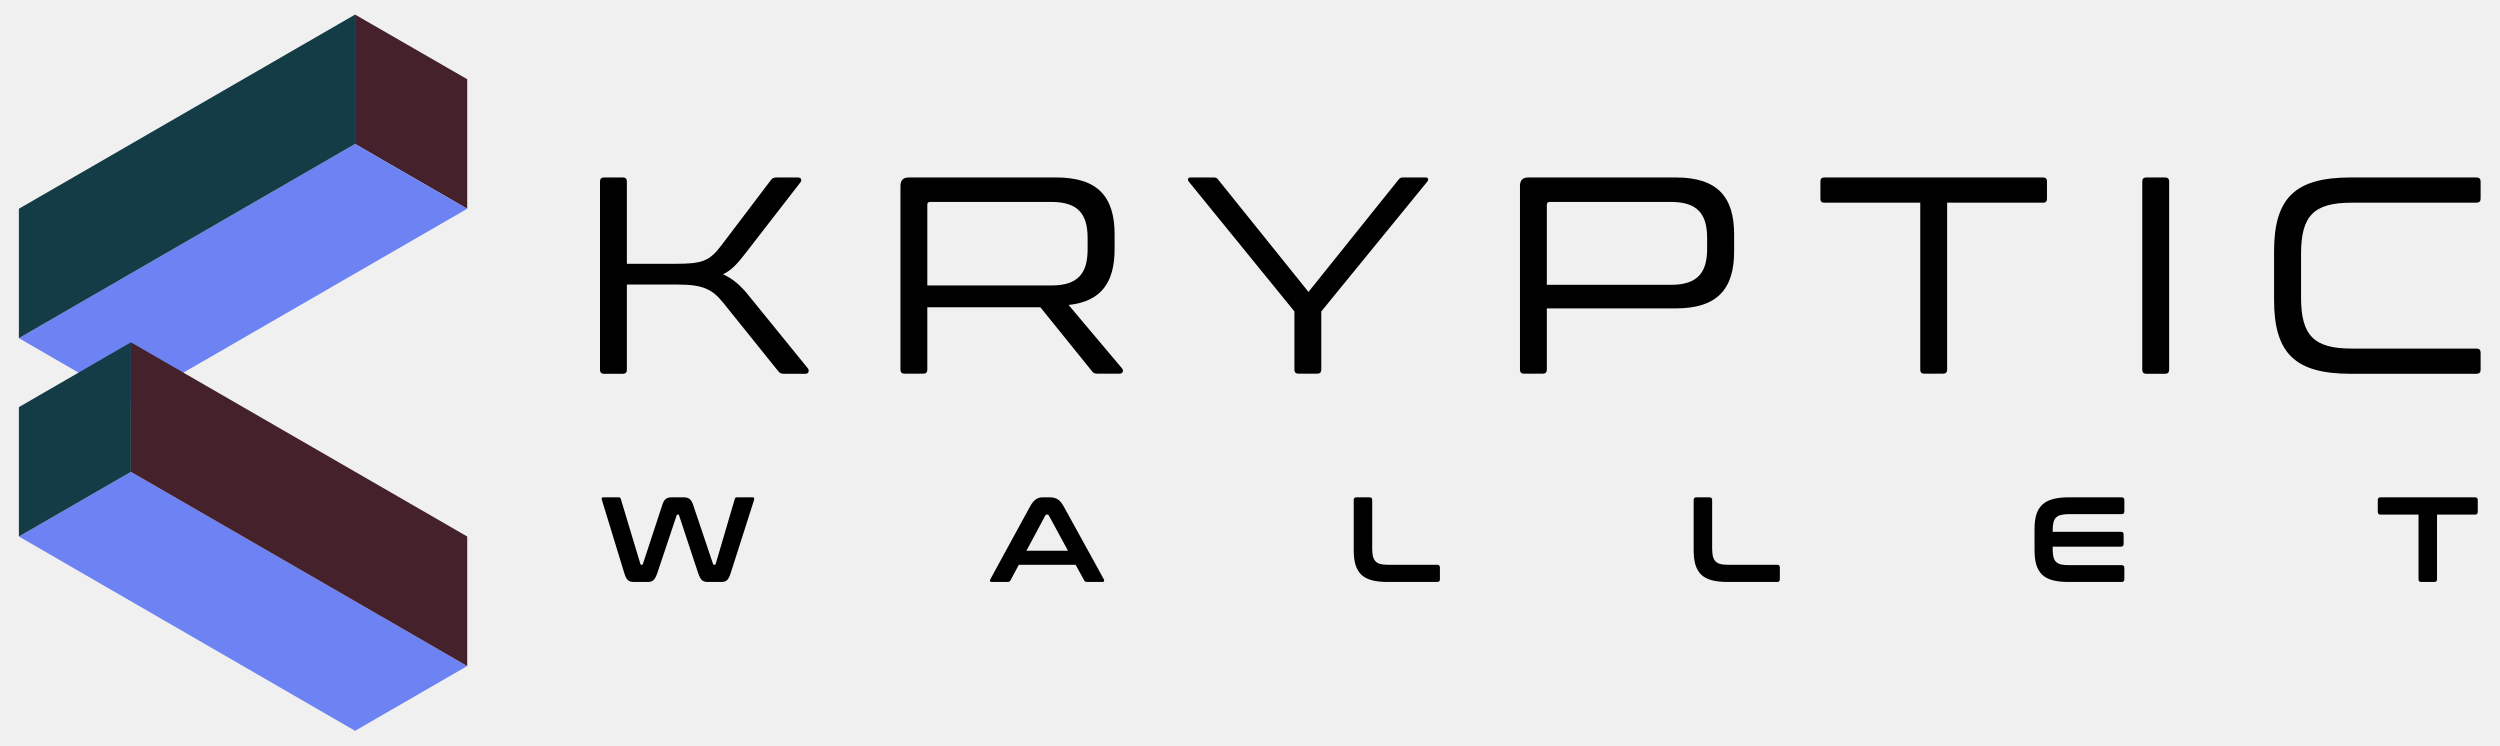
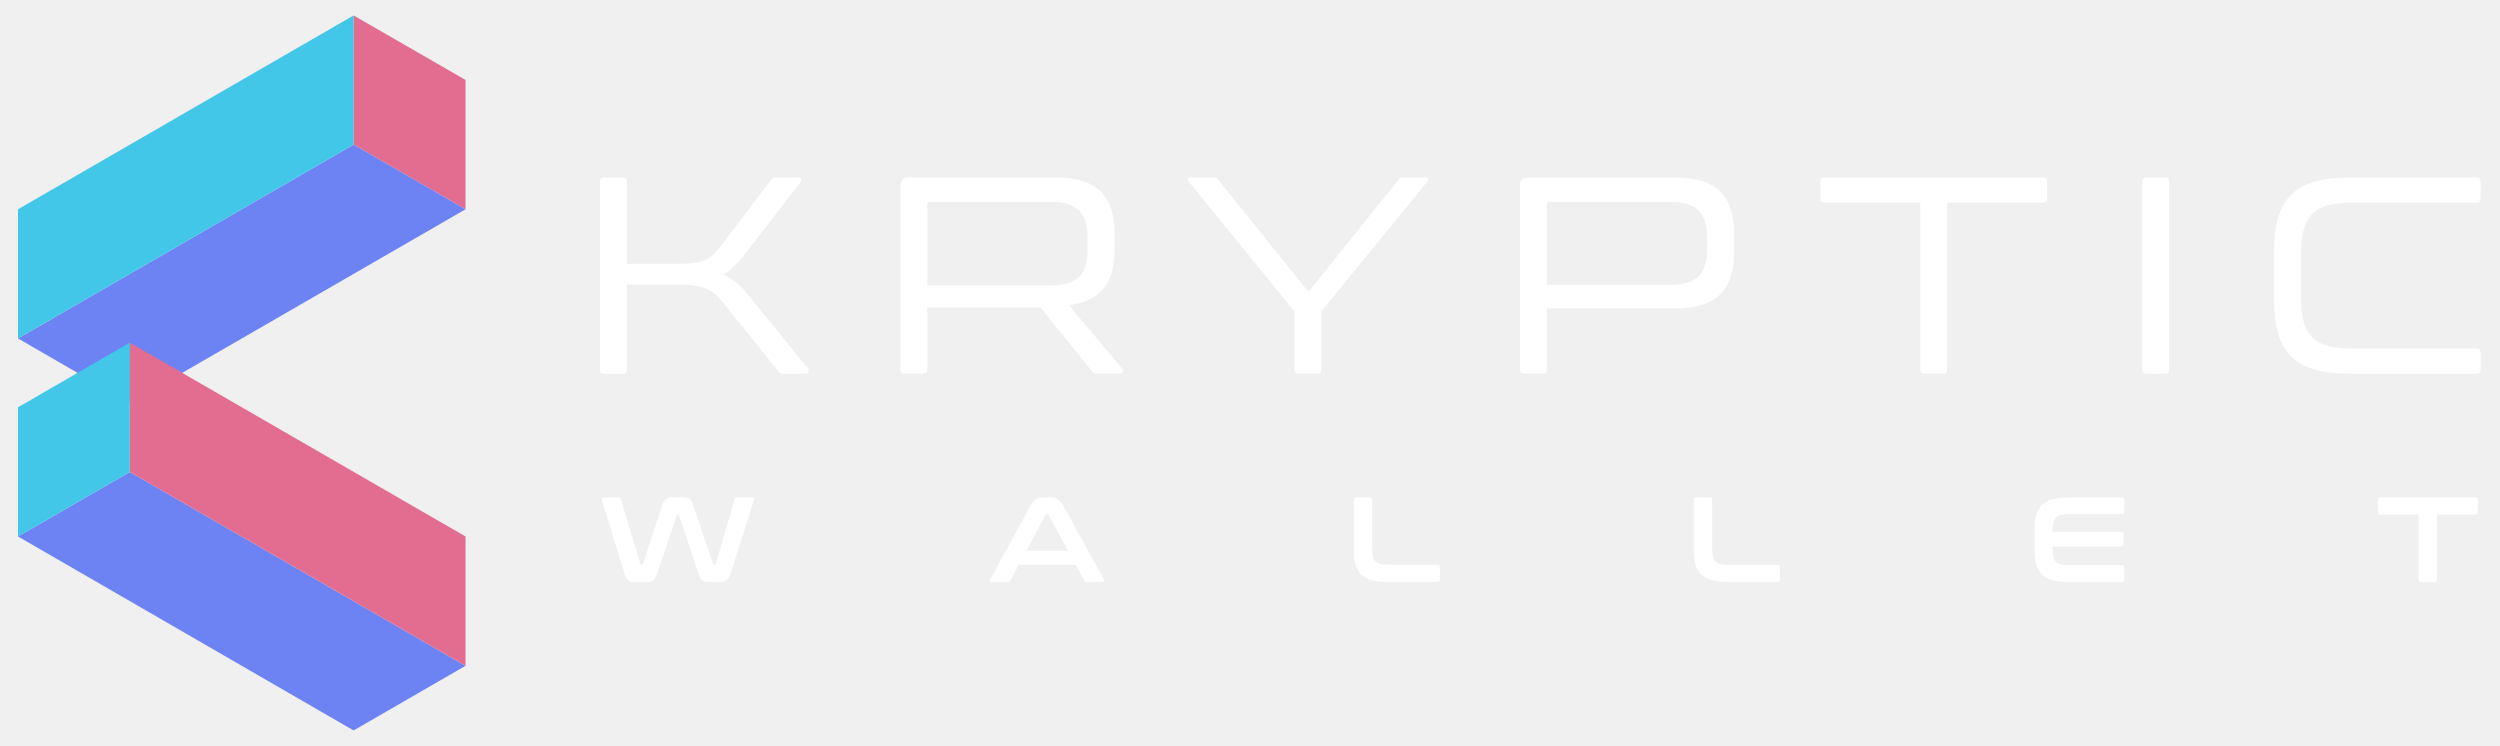
<svg xmlns="http://www.w3.org/2000/svg" width="972" height="290" viewBox="0 0 972 290" fill="none">
-   <path d="M181.65 258.955L138.048 284.136L7.341 208.593L50.893 183.461L181.65 258.955Z" fill="#6D83F4" />
-   <path d="M138.048 5.667L181.65 30.799V81.161L138.048 55.98V5.667Z" fill="#44212B" />
-   <path d="M7.341 131.473L50.893 156.654L181.65 81.161L138.048 55.98L7.341 131.473Z" fill="#6D83F4" />
-   <path d="M50.894 133.099L181.65 208.593V258.955L50.894 183.461V133.099Z" fill="#44212B" />
-   <path d="M138.048 5.667V55.98L7.341 131.473V81.161L138.048 5.667Z" fill="#143C46" />
-   <path d="M7.341 158.28V208.593L50.893 183.461V133.099L7.341 158.28Z" fill="#143C46" />
-   <path d="M242.2 69C243.185 69 243.727 69.542 243.727 70.528V102.558H262.892C272.795 102.558 275.751 101.573 280.234 95.709L299.744 69.986C300.286 69.246 300.828 69 302.158 69H310.238C311.667 69 311.765 70.183 311.224 70.873L289.841 98.468C286.688 102.607 284.274 105.121 281.121 106.648C284.915 108.373 287.969 110.985 291.024 114.828L314.13 143.262C314.574 143.804 314.672 145.331 313.145 145.331H304.868C303.538 145.331 303.144 144.986 302.602 144.346L281.121 117.637C276.983 112.512 273.288 110.64 263.68 110.64H243.727V143.804C243.727 144.789 243.185 145.331 242.2 145.331H234.81C233.824 145.331 233.282 144.789 233.282 143.804V70.528C233.282 69.542 233.824 69 234.81 69H242.2Z" fill="black" />
-   <path d="M410.695 69C426.953 69 433.358 76.638 433.358 91.126V96.793C433.358 109.753 428.234 117.194 415.474 118.573L436.314 143.311C436.856 143.952 436.659 145.282 435.329 145.282H426.707C425.524 145.282 424.982 144.937 424.539 144.297L404.487 119.46H360.54V143.754C360.54 144.74 359.999 145.282 359.013 145.282H351.623C350.638 145.282 350.096 144.74 350.096 143.754V72.252C350.096 70.084 351.18 69 353.347 69H410.695ZM360.54 110.985H408.823C419.07 110.985 422.864 106.303 422.864 97.039V92.456C422.864 83.192 419.07 78.511 408.823 78.511H361.723C360.836 78.511 360.54 78.856 360.54 79.693V110.985Z" fill="black" />
-   <path d="M471.934 69C472.673 69 473.265 69.197 473.659 69.887L508.737 113.498L543.717 69.887C544.161 69.246 544.703 69 545.442 69H554.359C555.246 69 555.541 69.739 555 70.528L513.713 121.087V143.754C513.713 144.74 513.171 145.282 512.186 145.282H504.796C503.81 145.282 503.269 144.74 503.269 143.754V121.087L462.13 70.528C461.588 69.788 461.933 69 462.771 69H471.934Z" fill="black" />
-   <path d="M651.564 69C667.822 69 674.227 76.638 674.227 91.126V97.778C674.227 112.266 667.773 119.904 651.564 119.904H601.41V143.754C601.41 144.74 600.868 145.282 599.882 145.282H592.492C591.507 145.282 590.965 144.74 590.965 143.754V72.252C590.965 70.084 592.049 69 594.216 69H651.564ZM601.41 110.738H649.692C659.939 110.738 663.733 106.057 663.733 96.793V92.456C663.733 83.192 659.939 78.511 649.692 78.511H602.592C601.705 78.511 601.41 78.954 601.41 79.693V110.738Z" fill="black" />
-   <path d="M794.341 69C795.425 69 795.869 69.542 795.869 70.528V77.279C795.869 78.264 795.425 78.806 794.341 78.806H757.046V143.754C757.046 144.74 756.504 145.282 755.42 145.282H748.128C747.045 145.282 746.601 144.74 746.601 143.754V78.806H709.306C708.222 78.806 707.778 78.264 707.778 77.279V70.528C707.778 69.542 708.222 69 709.306 69H794.341Z" fill="black" />
-   <path d="M841.835 69C842.821 69 843.363 69.542 843.363 70.528V143.804C843.363 144.789 842.821 145.331 841.835 145.331H834.445C833.46 145.331 832.918 144.789 832.918 143.804V70.528C832.918 69.542 833.46 69 834.445 69H841.835Z" fill="black" />
-   <path d="M962.837 69C963.921 69 964.462 69.542 964.462 70.528V77.279C964.462 78.264 963.921 78.806 962.837 78.806H914.357C899.626 78.806 894.65 83.833 894.65 98.665V115.666C894.65 130.499 899.676 135.525 914.357 135.525H962.837C963.921 135.525 964.462 136.067 964.462 137.053V143.804C964.462 144.789 963.921 145.331 962.837 145.331H914.012C892.433 145.331 884.156 137.496 884.156 116.553V97.778C884.156 76.835 892.433 69 914.012 69H962.837Z" fill="black" />
-   <path d="M240.708 193.364C241.021 193.364 241.241 193.568 241.366 193.975L248.98 219.261C249.011 219.48 249.137 219.59 249.356 219.59H249.591C249.779 219.59 249.904 219.48 249.967 219.261L257.581 196.09C257.926 195.025 258.38 194.304 258.944 193.928C259.508 193.552 260.213 193.364 261.059 193.364H265.712C266.746 193.364 267.529 193.568 268.062 193.975C268.626 194.382 269.08 195.087 269.425 196.09L277.227 219.261C277.29 219.48 277.415 219.59 277.603 219.59H277.885C278.073 219.59 278.198 219.48 278.261 219.261L285.687 193.975C285.75 193.724 285.844 193.568 285.969 193.505C286.126 193.411 286.282 193.364 286.439 193.364H292.784C293.035 193.364 293.176 193.474 293.207 193.693C293.27 193.912 293.254 194.163 293.16 194.445L284.136 222.692C283.697 224.102 283.212 225.058 282.679 225.559C282.146 226.029 281.426 226.264 280.517 226.264H275.018C274.109 226.264 273.389 226.013 272.856 225.512C272.355 225.011 271.869 224.071 271.399 222.692L264.02 200.367C263.989 200.148 263.863 200.038 263.644 200.038H263.456C263.237 200.038 263.111 200.148 263.08 200.367L255.607 222.692C255.137 224.071 254.636 225.011 254.103 225.512C253.602 226.013 252.897 226.264 251.988 226.264H246.63C246.097 226.264 245.627 226.217 245.22 226.123C244.844 226.029 244.499 225.857 244.186 225.606C243.873 225.324 243.591 224.948 243.34 224.478C243.121 224.008 242.901 223.413 242.682 222.692L234.034 194.445C233.94 194.132 233.909 193.881 233.94 193.693C234.003 193.474 234.159 193.364 234.41 193.364H240.708ZM408.187 193.364C409.378 193.364 410.38 193.615 411.195 194.116C412.01 194.586 412.809 195.526 413.592 196.936L429.149 225.183C429.306 225.496 429.337 225.763 429.243 225.982C429.18 226.17 428.961 226.264 428.585 226.264H422.616C422.083 226.264 421.723 226.06 421.535 225.653L418.198 219.59H396.108L392.865 225.653C392.646 226.06 392.285 226.264 391.784 226.264H385.674C385.267 226.264 385.016 226.17 384.922 225.982C384.859 225.763 384.906 225.496 385.063 225.183L400.479 196.936C401.262 195.526 402.03 194.586 402.782 194.116C403.534 193.615 404.411 193.364 405.414 193.364H408.187ZM399.069 214.138H415.237L407.764 200.367C407.639 200.148 407.466 200.038 407.247 200.038H406.965C406.746 200.038 406.573 200.148 406.448 200.367L399.069 214.138ZM532.482 193.364C533.171 193.364 533.516 193.709 533.516 194.398V213.151C533.516 214.404 533.61 215.454 533.798 216.3C534.017 217.115 534.362 217.773 534.832 218.274C535.302 218.744 535.928 219.089 536.712 219.308C537.526 219.496 538.545 219.59 539.767 219.59H558.802C559.491 219.59 559.836 219.935 559.836 220.624V225.23C559.836 225.919 559.491 226.264 558.802 226.264H539.485C537.103 226.264 535.082 226.045 533.422 225.606C531.761 225.167 530.398 224.462 529.333 223.491C528.299 222.488 527.531 221.204 527.03 219.637C526.56 218.039 526.325 216.112 526.325 213.856V194.398C526.325 193.709 526.685 193.364 527.406 193.364H532.482ZM664.651 193.364C665.34 193.364 665.685 193.709 665.685 194.398V213.151C665.685 214.404 665.779 215.454 665.967 216.3C666.186 217.115 666.531 217.773 667.001 218.274C667.471 218.744 668.098 219.089 668.881 219.308C669.696 219.496 670.714 219.59 671.936 219.59H690.971C691.66 219.59 692.005 219.935 692.005 220.624V225.23C692.005 225.919 691.66 226.264 690.971 226.264H671.654C669.273 226.264 667.252 226.045 665.591 225.606C663.93 225.167 662.567 224.462 661.502 223.491C660.468 222.488 659.7 221.204 659.199 219.637C658.729 218.039 658.494 216.112 658.494 213.856V194.398C658.494 193.709 658.854 193.364 659.575 193.364H664.651ZM824.864 193.364C825.584 193.364 825.945 193.709 825.945 194.398V198.863C825.945 199.552 825.584 199.897 824.864 199.897H804.325C803.103 199.897 802.084 200.007 801.27 200.226C800.486 200.414 799.844 200.759 799.343 201.26C798.873 201.73 798.544 202.388 798.356 203.234C798.168 204.049 798.074 205.067 798.074 206.289V206.759H824.629C825.318 206.759 825.663 207.104 825.663 207.793V211.506C825.663 212.195 825.318 212.54 824.629 212.54H798.074V213.339C798.074 214.561 798.168 215.595 798.356 216.441C798.544 217.256 798.873 217.914 799.343 218.415C799.844 218.885 800.486 219.23 801.27 219.449C802.084 219.637 803.103 219.731 804.325 219.731H824.864C825.584 219.731 825.945 220.076 825.945 220.765V225.23C825.945 225.919 825.584 226.264 824.864 226.264H804.184C801.802 226.264 799.781 226.045 798.121 225.606C796.46 225.167 795.097 224.462 794.032 223.491C792.998 222.488 792.23 221.204 791.729 219.637C791.259 218.039 791.024 216.112 791.024 213.856V205.772C791.024 203.516 791.259 201.605 791.729 200.038C792.23 198.471 792.998 197.202 794.032 196.231C795.097 195.228 796.46 194.508 798.121 194.069C799.781 193.599 801.802 193.364 804.184 193.364H824.864ZM962.273 193.364C962.994 193.364 963.354 193.709 963.354 194.398V199.004C963.354 199.725 962.994 200.085 962.273 200.085H947.515V225.23C947.515 225.919 947.171 226.264 946.481 226.264H941.358C940.669 226.264 940.324 225.919 940.324 225.23V200.085H925.566C924.846 200.085 924.485 199.725 924.485 199.004V194.398C924.485 193.709 924.846 193.364 925.566 193.364H962.273Z" fill="black" />
+   <path d="M181 258.862L137.475 284L7 208.584L50.475 183.495L181 258.862Z" fill="#6D83F4" />
+   <path d="M137.476 6L181 31.089V81.367L137.476 56.228V6Z" fill="#E26D90" />
+   <path d="M7 131.594L50.475 156.733L181 81.366L137.475 56.228L7 131.594Z" fill="#6D83F4" />
+   <path d="M50.476 133.218L181 208.584V258.861L50.476 183.495V133.218Z" fill="#E26D90" />
+   <path d="M137.475 6V56.228L7 131.594V81.367L137.475 6Z" fill="#42C7E8" />
+   <path d="M7 158.356V208.584L50.475 183.495V133.218L7 158.356Z" fill="#42C7E8" />
+   <path d="M242.2 69C243.185 69 243.727 69.542 243.727 70.528V102.558H262.892C272.795 102.558 275.751 101.573 280.234 95.709L299.744 69.986C300.286 69.246 300.828 69 302.158 69H310.238C311.667 69 311.765 70.183 311.224 70.873L289.841 98.468C286.688 102.607 284.274 105.121 281.121 106.648C284.915 108.373 287.969 110.985 291.024 114.828L314.13 143.262C314.574 143.804 314.672 145.331 313.145 145.331H304.868C303.538 145.331 303.144 144.986 302.602 144.346L281.121 117.637C276.983 112.512 273.288 110.64 263.68 110.64H243.727V143.804C243.727 144.789 243.185 145.331 242.2 145.331H234.81C233.824 145.331 233.282 144.789 233.282 143.804V70.528C233.282 69.542 233.824 69 234.81 69H242.2Z" fill="white" />
+   <path d="M410.695 69C426.953 69 433.358 76.638 433.358 91.126V96.793C433.358 109.753 428.234 117.194 415.474 118.573L436.314 143.311C436.856 143.952 436.659 145.282 435.329 145.282H426.707C425.524 145.282 424.982 144.937 424.539 144.297L404.487 119.46H360.54V143.754C360.54 144.74 359.999 145.282 359.013 145.282H351.623C350.638 145.282 350.096 144.74 350.096 143.754V72.252C350.096 70.084 351.18 69 353.347 69H410.695ZM360.54 110.985H408.823C419.07 110.985 422.864 106.303 422.864 97.039V92.456C422.864 83.192 419.07 78.511 408.823 78.511H361.723C360.836 78.511 360.54 78.856 360.54 79.693V110.985Z" fill="white" />
+   <path d="M471.934 69C472.673 69 473.265 69.197 473.659 69.887L508.737 113.498L543.717 69.887C544.161 69.246 544.703 69 545.442 69H554.359C555.246 69 555.541 69.739 555 70.528L513.713 121.087V143.754C513.713 144.74 513.171 145.282 512.186 145.282H504.796C503.81 145.282 503.269 144.74 503.269 143.754V121.087L462.13 70.528C461.588 69.788 461.933 69 462.771 69H471.934Z" fill="white" />
+   <path d="M651.564 69C667.822 69 674.227 76.638 674.227 91.126V97.778C674.227 112.266 667.773 119.904 651.564 119.904H601.41V143.754C601.41 144.74 600.868 145.282 599.882 145.282H592.492C591.507 145.282 590.965 144.74 590.965 143.754V72.252C590.965 70.084 592.049 69 594.216 69H651.564ZM601.41 110.738H649.692C659.939 110.738 663.733 106.057 663.733 96.793V92.456C663.733 83.192 659.939 78.511 649.692 78.511H602.592C601.705 78.511 601.41 78.954 601.41 79.693V110.738Z" fill="white" />
+   <path d="M794.341 69C795.425 69 795.869 69.542 795.869 70.528V77.279C795.869 78.264 795.425 78.806 794.341 78.806H757.046V143.754C757.046 144.74 756.504 145.282 755.42 145.282H748.128C747.045 145.282 746.601 144.74 746.601 143.754V78.806H709.306C708.222 78.806 707.778 78.264 707.778 77.279V70.528C707.778 69.542 708.222 69 709.306 69H794.341Z" fill="white" />
+   <path d="M841.835 69C842.821 69 843.363 69.542 843.363 70.528V143.804C843.363 144.789 842.821 145.331 841.835 145.331H834.445C833.46 145.331 832.918 144.789 832.918 143.804V70.528C832.918 69.542 833.46 69 834.445 69H841.835Z" fill="white" />
+   <path d="M962.837 69C963.921 69 964.462 69.542 964.462 70.528V77.279C964.462 78.264 963.921 78.806 962.837 78.806H914.357C899.626 78.806 894.65 83.833 894.65 98.665V115.666C894.65 130.499 899.676 135.525 914.357 135.525H962.837C963.921 135.525 964.462 136.067 964.462 137.053V143.804C964.462 144.789 963.921 145.331 962.837 145.331H914.012C892.433 145.331 884.156 137.496 884.156 116.553V97.778C884.156 76.835 892.433 69 914.012 69H962.837Z" fill="white" />
+   <path d="M240.708 193.364C241.021 193.364 241.241 193.568 241.366 193.975L248.98 219.261C249.011 219.48 249.137 219.59 249.356 219.59H249.591C249.779 219.59 249.904 219.48 249.967 219.261L257.581 196.09C257.926 195.025 258.38 194.304 258.944 193.928C259.508 193.552 260.213 193.364 261.059 193.364H265.712C266.746 193.364 267.529 193.568 268.062 193.975C268.626 194.382 269.08 195.087 269.425 196.09L277.227 219.261C277.29 219.48 277.415 219.59 277.603 219.59H277.885C278.073 219.59 278.198 219.48 278.261 219.261L285.687 193.975C285.75 193.724 285.844 193.568 285.969 193.505C286.126 193.411 286.282 193.364 286.439 193.364H292.784C293.035 193.364 293.176 193.474 293.207 193.693C293.27 193.912 293.254 194.163 293.16 194.445L284.136 222.692C283.697 224.102 283.212 225.058 282.679 225.559C282.146 226.029 281.426 226.264 280.517 226.264H275.018C274.109 226.264 273.389 226.013 272.856 225.512C272.355 225.011 271.869 224.071 271.399 222.692L264.02 200.367C263.989 200.148 263.863 200.038 263.644 200.038H263.456C263.237 200.038 263.111 200.148 263.08 200.367L255.607 222.692C255.137 224.071 254.636 225.011 254.103 225.512C253.602 226.013 252.897 226.264 251.988 226.264H246.63C246.097 226.264 245.627 226.217 245.22 226.123C244.844 226.029 244.499 225.857 244.186 225.606C243.873 225.324 243.591 224.948 243.34 224.478C243.121 224.008 242.901 223.413 242.682 222.692L234.034 194.445C233.94 194.132 233.909 193.881 233.94 193.693C234.003 193.474 234.159 193.364 234.41 193.364H240.708ZM408.187 193.364C409.378 193.364 410.38 193.615 411.195 194.116C412.01 194.586 412.809 195.526 413.592 196.936L429.149 225.183C429.306 225.496 429.337 225.763 429.243 225.982C429.18 226.17 428.961 226.264 428.585 226.264H422.616C422.083 226.264 421.723 226.06 421.535 225.653L418.198 219.59H396.108L392.865 225.653C392.646 226.06 392.285 226.264 391.784 226.264H385.674C385.267 226.264 385.016 226.17 384.922 225.982C384.859 225.763 384.906 225.496 385.063 225.183L400.479 196.936C401.262 195.526 402.03 194.586 402.782 194.116C403.534 193.615 404.411 193.364 405.414 193.364H408.187ZM399.069 214.138H415.237L407.764 200.367C407.639 200.148 407.466 200.038 407.247 200.038H406.965C406.746 200.038 406.573 200.148 406.448 200.367L399.069 214.138ZM532.482 193.364C533.171 193.364 533.516 193.709 533.516 194.398V213.151C533.516 214.404 533.61 215.454 533.798 216.3C534.017 217.115 534.362 217.773 534.832 218.274C535.302 218.744 535.928 219.089 536.712 219.308C537.526 219.496 538.545 219.59 539.767 219.59H558.802C559.491 219.59 559.836 219.935 559.836 220.624V225.23C559.836 225.919 559.491 226.264 558.802 226.264H539.485C537.103 226.264 535.082 226.045 533.422 225.606C531.761 225.167 530.398 224.462 529.333 223.491C528.299 222.488 527.531 221.204 527.03 219.637C526.56 218.039 526.325 216.112 526.325 213.856V194.398C526.325 193.709 526.685 193.364 527.406 193.364H532.482ZM664.651 193.364C665.34 193.364 665.685 193.709 665.685 194.398V213.151C665.685 214.404 665.779 215.454 665.967 216.3C666.186 217.115 666.531 217.773 667.001 218.274C667.471 218.744 668.098 219.089 668.881 219.308C669.696 219.496 670.714 219.59 671.936 219.59H690.971C691.66 219.59 692.005 219.935 692.005 220.624V225.23C692.005 225.919 691.66 226.264 690.971 226.264H671.654C669.273 226.264 667.252 226.045 665.591 225.606C663.93 225.167 662.567 224.462 661.502 223.491C660.468 222.488 659.7 221.204 659.199 219.637C658.729 218.039 658.494 216.112 658.494 213.856V194.398C658.494 193.709 658.854 193.364 659.575 193.364H664.651ZM824.864 193.364C825.584 193.364 825.945 193.709 825.945 194.398V198.863C825.945 199.552 825.584 199.897 824.864 199.897H804.325C803.103 199.897 802.084 200.007 801.27 200.226C800.486 200.414 799.844 200.759 799.343 201.26C798.873 201.73 798.544 202.388 798.356 203.234C798.168 204.049 798.074 205.067 798.074 206.289V206.759H824.629C825.318 206.759 825.663 207.104 825.663 207.793V211.506C825.663 212.195 825.318 212.54 824.629 212.54H798.074V213.339C798.074 214.561 798.168 215.595 798.356 216.441C798.544 217.256 798.873 217.914 799.343 218.415C799.844 218.885 800.486 219.23 801.27 219.449C802.084 219.637 803.103 219.731 804.325 219.731H824.864C825.584 219.731 825.945 220.076 825.945 220.765V225.23C825.945 225.919 825.584 226.264 824.864 226.264H804.184C801.802 226.264 799.781 226.045 798.121 225.606C796.46 225.167 795.097 224.462 794.032 223.491C792.998 222.488 792.23 221.204 791.729 219.637C791.259 218.039 791.024 216.112 791.024 213.856V205.772C791.024 203.516 791.259 201.605 791.729 200.038C792.23 198.471 792.998 197.202 794.032 196.231C795.097 195.228 796.46 194.508 798.121 194.069C799.781 193.599 801.802 193.364 804.184 193.364H824.864ZM962.273 193.364C962.994 193.364 963.354 193.709 963.354 194.398V199.004C963.354 199.725 962.994 200.085 962.273 200.085H947.515V225.23C947.515 225.919 947.171 226.264 946.481 226.264H941.358C940.669 226.264 940.324 225.919 940.324 225.23V200.085H925.566C924.846 200.085 924.485 199.725 924.485 199.004V194.398C924.485 193.709 924.846 193.364 925.566 193.364H962.273Z" fill="white" />
</svg>
